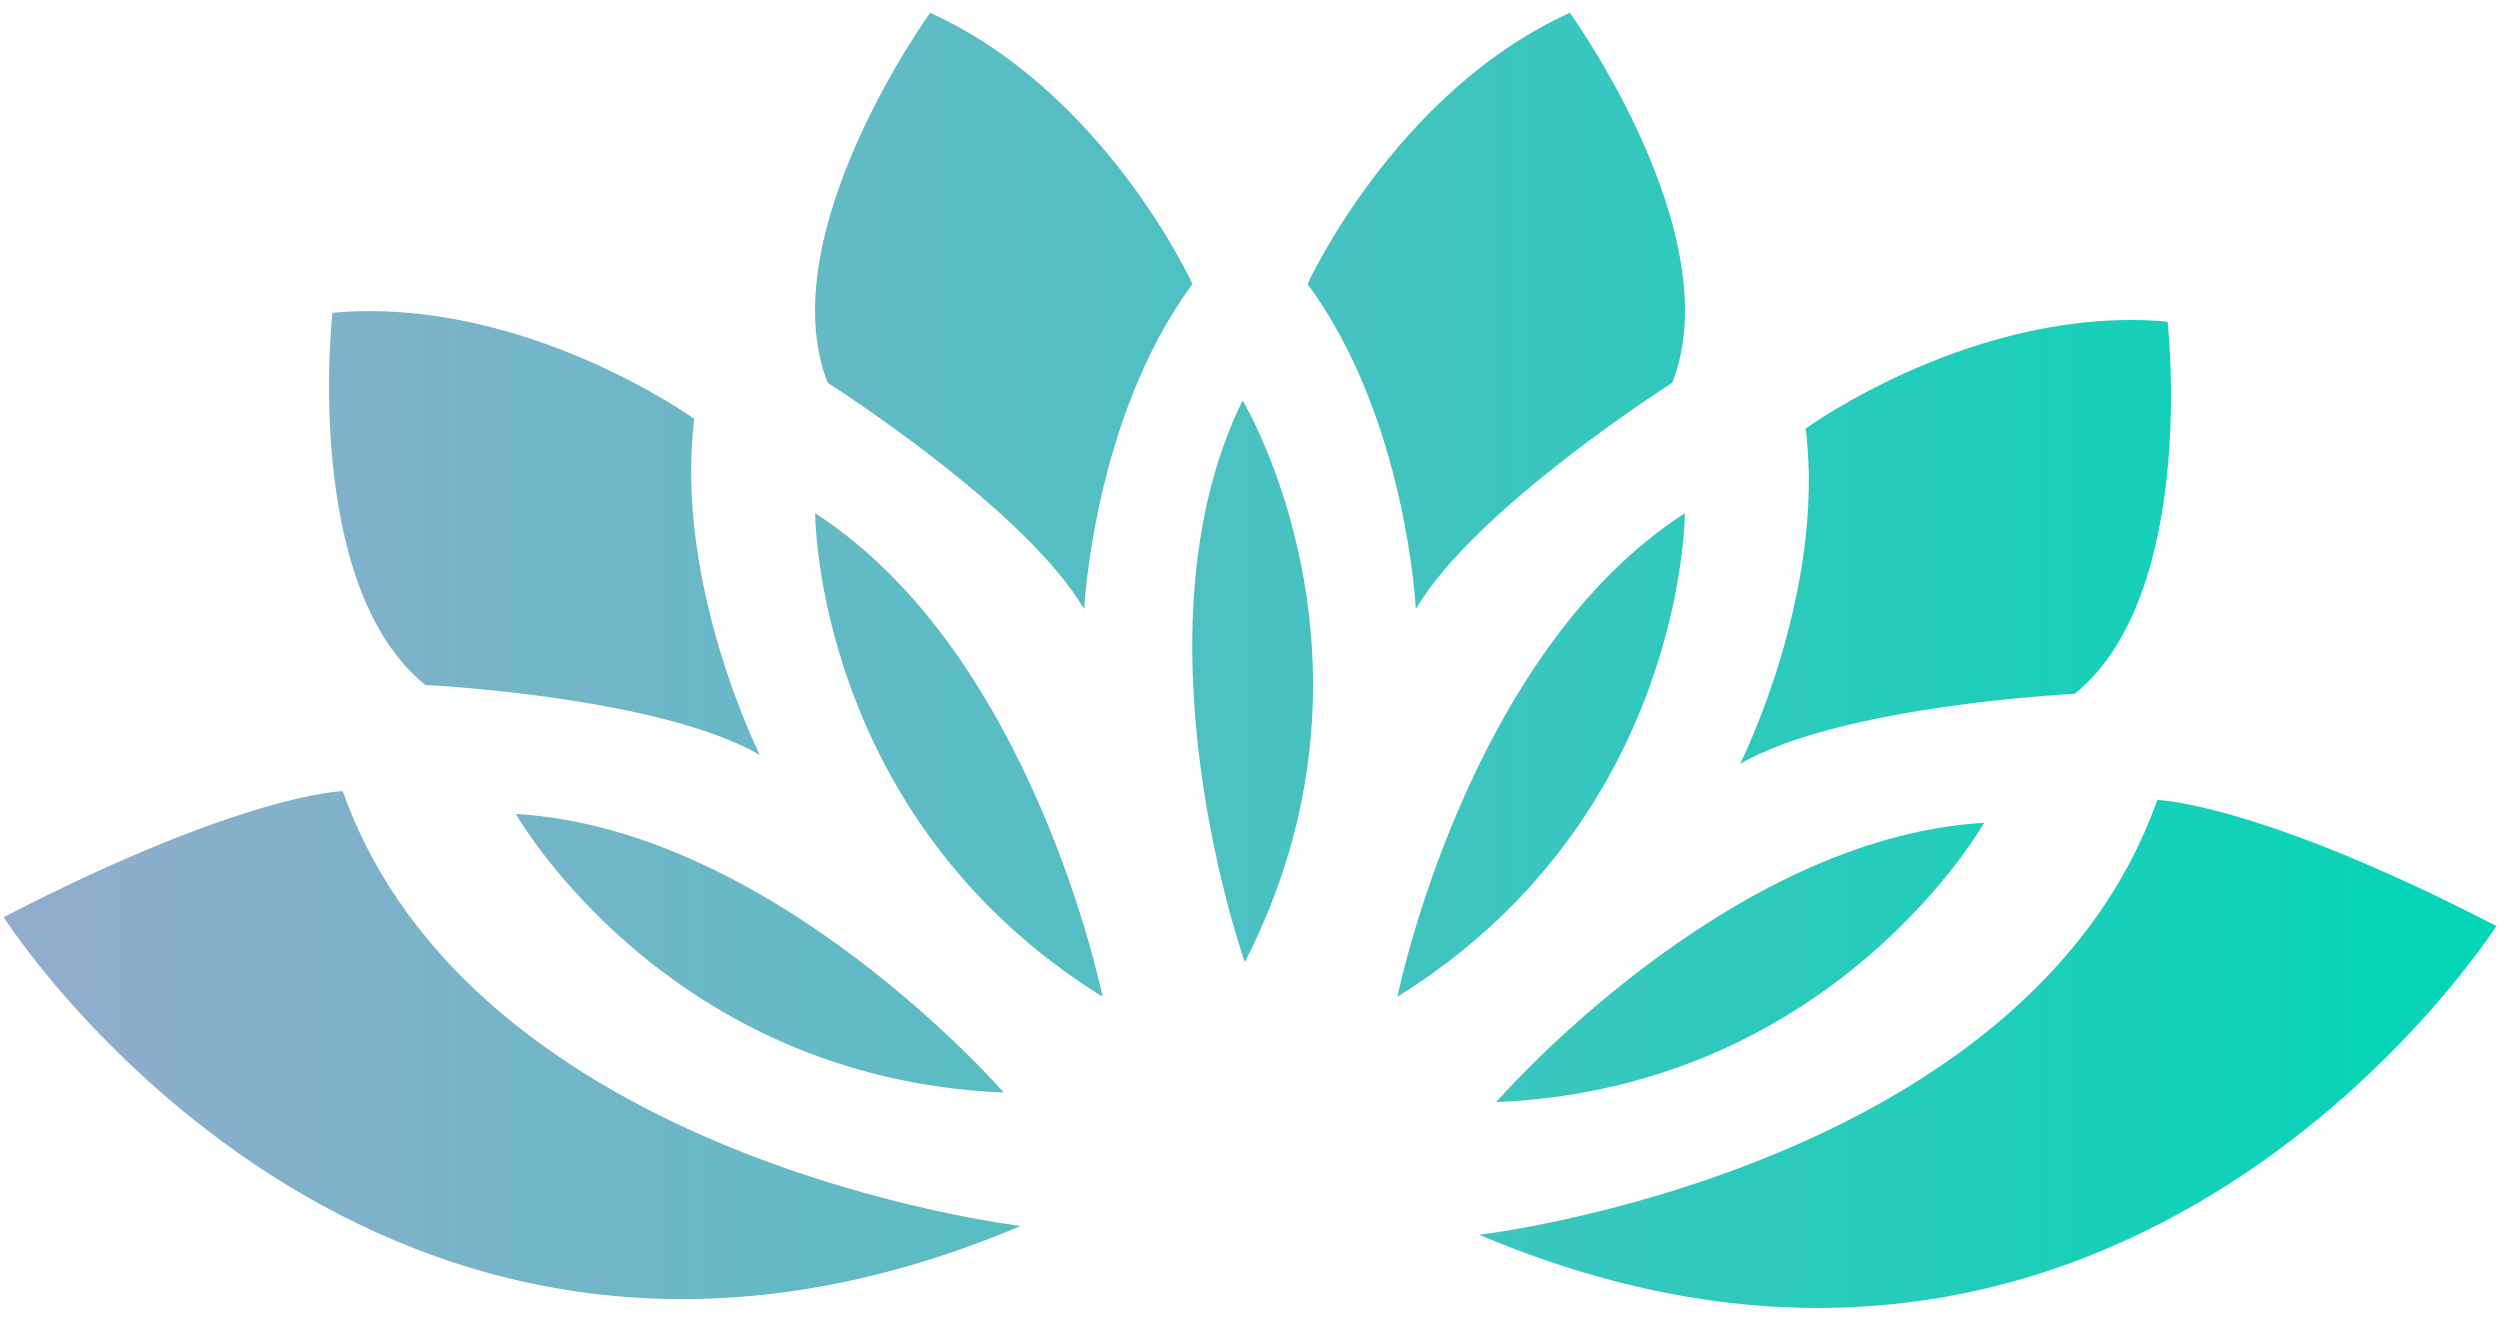
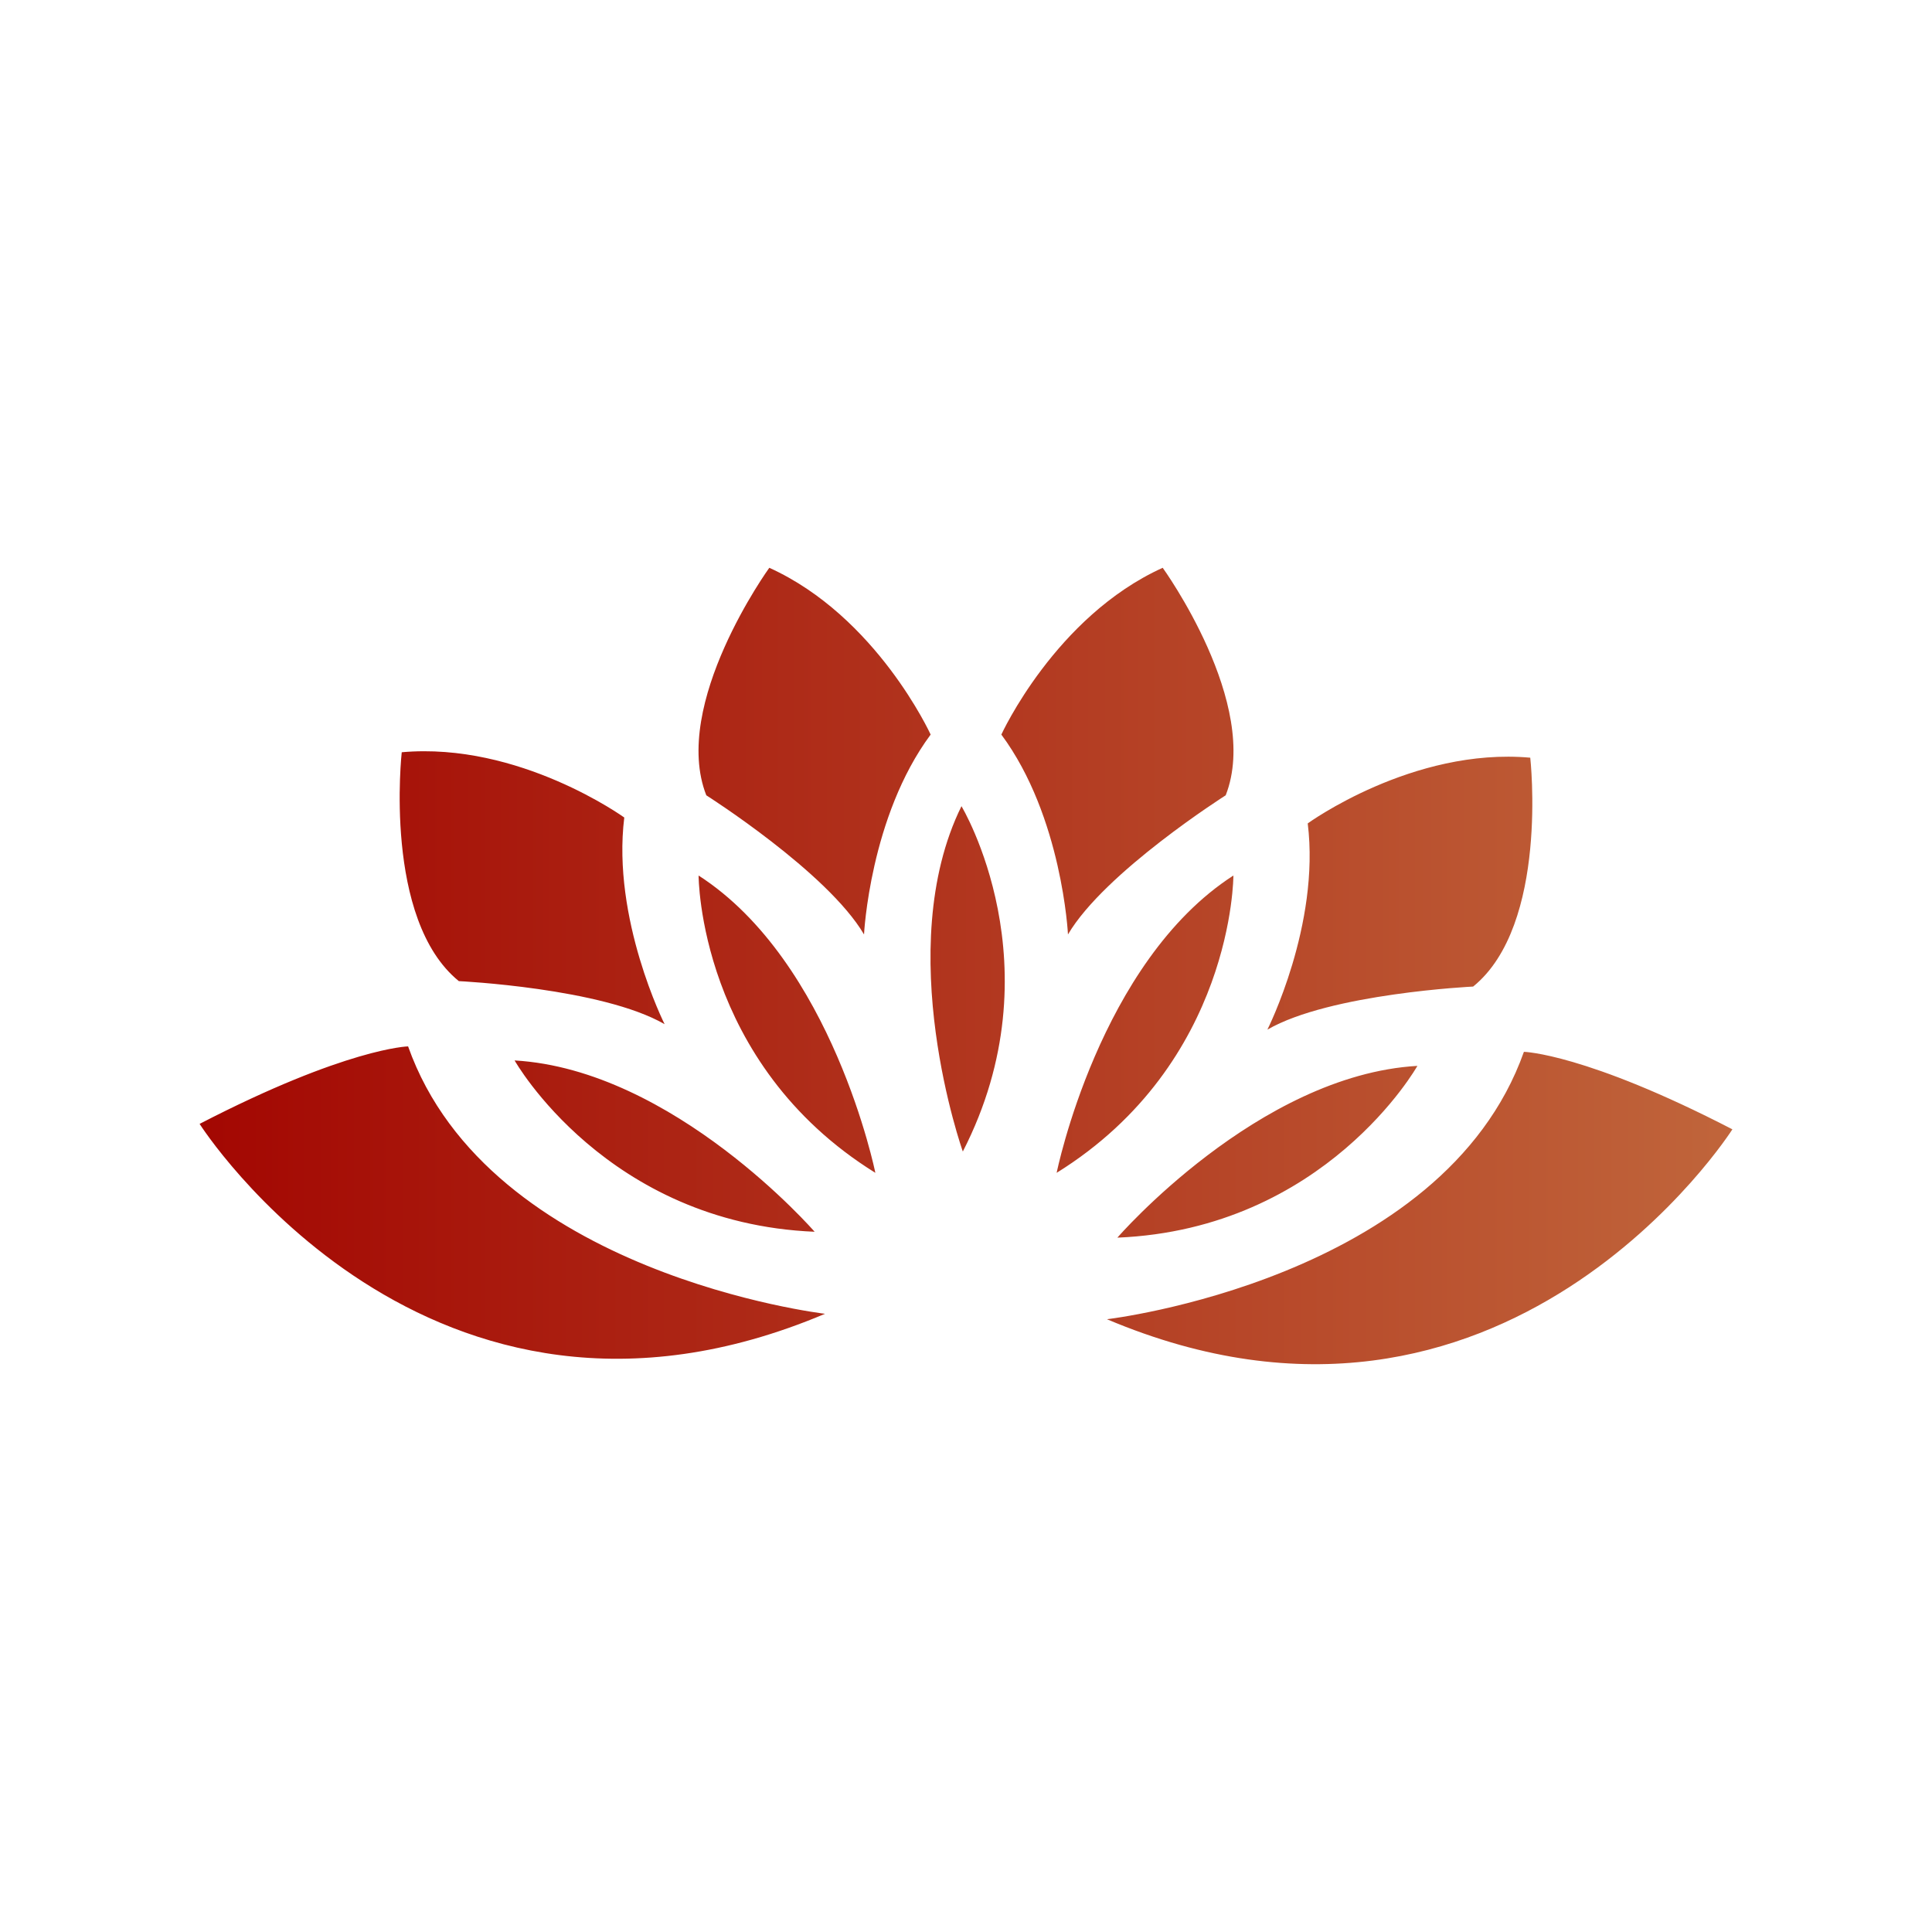
- <svg xmlns="http://www.w3.org/2000/svg" width="106" height="56" viewBox="0 0 106 56" fill="none">
-   <path d="M39.438 0.543C39.438 0.543 32.631 9.952 35.094 16.23C35.094 16.23 43.439 21.524 45.969 25.824C45.969 25.824 46.365 17.704 50.562 12.043C50.562 12.043 46.847 3.901 39.438 0.543ZM66.562 0.543C59.153 3.901 55.438 12.043 55.438 12.043C59.635 17.704 60.031 25.824 60.031 25.824C62.561 21.524 70.906 16.23 70.906 16.23C73.369 9.952 66.562 0.543 66.562 0.543ZM14.094 13.262C14.094 13.262 12.795 24.792 18.031 29.043C18.031 29.043 27.899 29.515 32.219 32.012C32.219 32.012 28.573 24.756 29.438 17.762C29.438 17.762 22.196 12.534 14.094 13.262ZM91.906 13.637C83.804 12.909 76.562 18.168 76.562 18.168C77.427 25.162 73.781 32.387 73.781 32.387C78.101 29.89 87.969 29.418 87.969 29.418C93.205 25.167 91.906 13.637 91.906 13.637ZM52.688 16.98C47.827 26.848 52.781 40.793 52.781 40.793C59.342 28.007 52.688 16.98 52.688 16.98ZM34.562 21.762C34.562 21.762 34.541 34.68 46.75 42.262C46.75 42.262 43.811 27.717 34.562 21.762ZM71.438 21.762C62.189 27.717 59.25 42.262 59.25 42.262C71.459 34.68 71.438 21.762 71.438 21.762ZM14.531 33.543C14.531 33.543 10.301 33.641 0.156 38.887C0.156 38.887 15.85 63.586 43.281 51.98C43.281 51.98 20.108 49.271 14.531 33.543ZM91.469 33.918C85.892 49.646 62.719 52.355 62.719 52.355C90.15 63.961 105.844 39.262 105.844 39.262C95.699 34.016 91.469 33.918 91.469 33.918ZM21.875 34.512C21.875 34.512 28.204 45.728 42.562 46.324C42.562 46.324 32.857 35.148 21.875 34.512ZM84.125 34.887C73.143 35.523 63.438 46.73 63.438 46.73C77.796 46.134 84.125 34.887 84.125 34.887Z" fill="url(#paint0_linear_5_4)" />
+ <svg xmlns="http://www.w3.org/2000/svg" xmlns:ns1="http://vectornator.io" height="100%" stroke-miterlimit="10" style="fill-rule:nonzero;clip-rule:evenodd;stroke-linecap:round;stroke-linejoin:round;" version="1.1" viewBox="0 0 500 500" width="100%" xml:space="preserve">
  <defs>
-     <linearGradient id="paint0_linear_5_4" x1="0.156" y1="28" x2="105.844" y2="28" gradientUnits="userSpaceOnUse">
-       <stop stop-color="#93ACCD" />
-       <stop offset="1" stop-color="#02D6B6" />
+     <linearGradient gradientTransform="matrix(396.684 0 0 396.684 51.6582 250)" gradientUnits="userSpaceOnUse" id="LinearGradient" x1="0" x2="1" y1="0" y2="0">
+       <stop offset="0" stop-color="#a30702" />
+       <stop offset="1" stop-color="#c0653b" />
    </linearGradient>
  </defs>
+   <g id="Calque-1" ns1:layerName="Calque 1">
+     <path d="M199.095 146.943C199.095 146.943 173.548 182.258 182.791 205.824C182.791 205.824 214.116 225.693 223.609 241.833C223.609 241.833 225.095 211.354 240.851 190.107C240.851 190.107 226.906 159.549 199.095 146.943ZM300.905 146.943C273.094 159.549 259.149 190.107 259.149 190.107C274.905 211.354 276.391 241.833 276.391 241.833C285.884 225.693 317.209 205.824 317.209 205.824C326.452 182.258 300.905 146.943 300.905 146.943ZM103.971 194.681C103.971 194.681 99.097 237.958 118.75 253.914C118.75 253.914 155.788 255.687 172 265.057C172 265.057 158.316 237.823 161.561 211.572C161.561 211.572 134.383 191.952 103.971 194.681ZM396.029 196.089C365.617 193.36 338.439 213.096 338.439 213.096C341.684 239.348 328 266.465 328 266.465C344.212 257.094 381.25 255.322 381.25 255.322C400.903 239.366 396.029 196.089 396.029 196.089ZM248.827 208.639C230.584 245.677 249.179 298.016 249.179 298.016C273.805 250.025 248.827 208.639 248.827 208.639ZM180.797 226.585C180.797 226.585 180.717 275.073 226.541 303.529C226.541 303.529 215.509 248.938 180.797 226.585ZM319.203 226.585C284.491 248.938 273.459 303.529 273.459 303.529C319.283 275.073 319.203 226.585 319.203 226.585ZM105.613 270.804C105.613 270.804 89.734 271.174 51.658 290.861C51.658 290.861 110.561 383.567 213.522 340.007C213.522 340.007 126.543 329.839 105.613 270.804ZM394.387 272.212C373.456 331.246 286.478 341.415 286.478 341.415C389.439 384.974 448.342 292.269 448.342 292.269C410.267 272.581 394.387 272.212 394.387 272.212ZM133.177 274.44C133.177 274.44 156.93 316.54 210.824 318.777C210.824 318.777 174.394 276.83 133.177 274.44ZM366.823 275.848C325.606 278.237 289.176 320.302 289.176 320.302C343.07 318.065 366.823 275.848 366.823 275.848Z" fill="url(#LinearGradient)" fill-rule="nonzero" opacity="1" stroke="none" ns1:layerName="Courbe 1" />
+   </g>
</svg>
